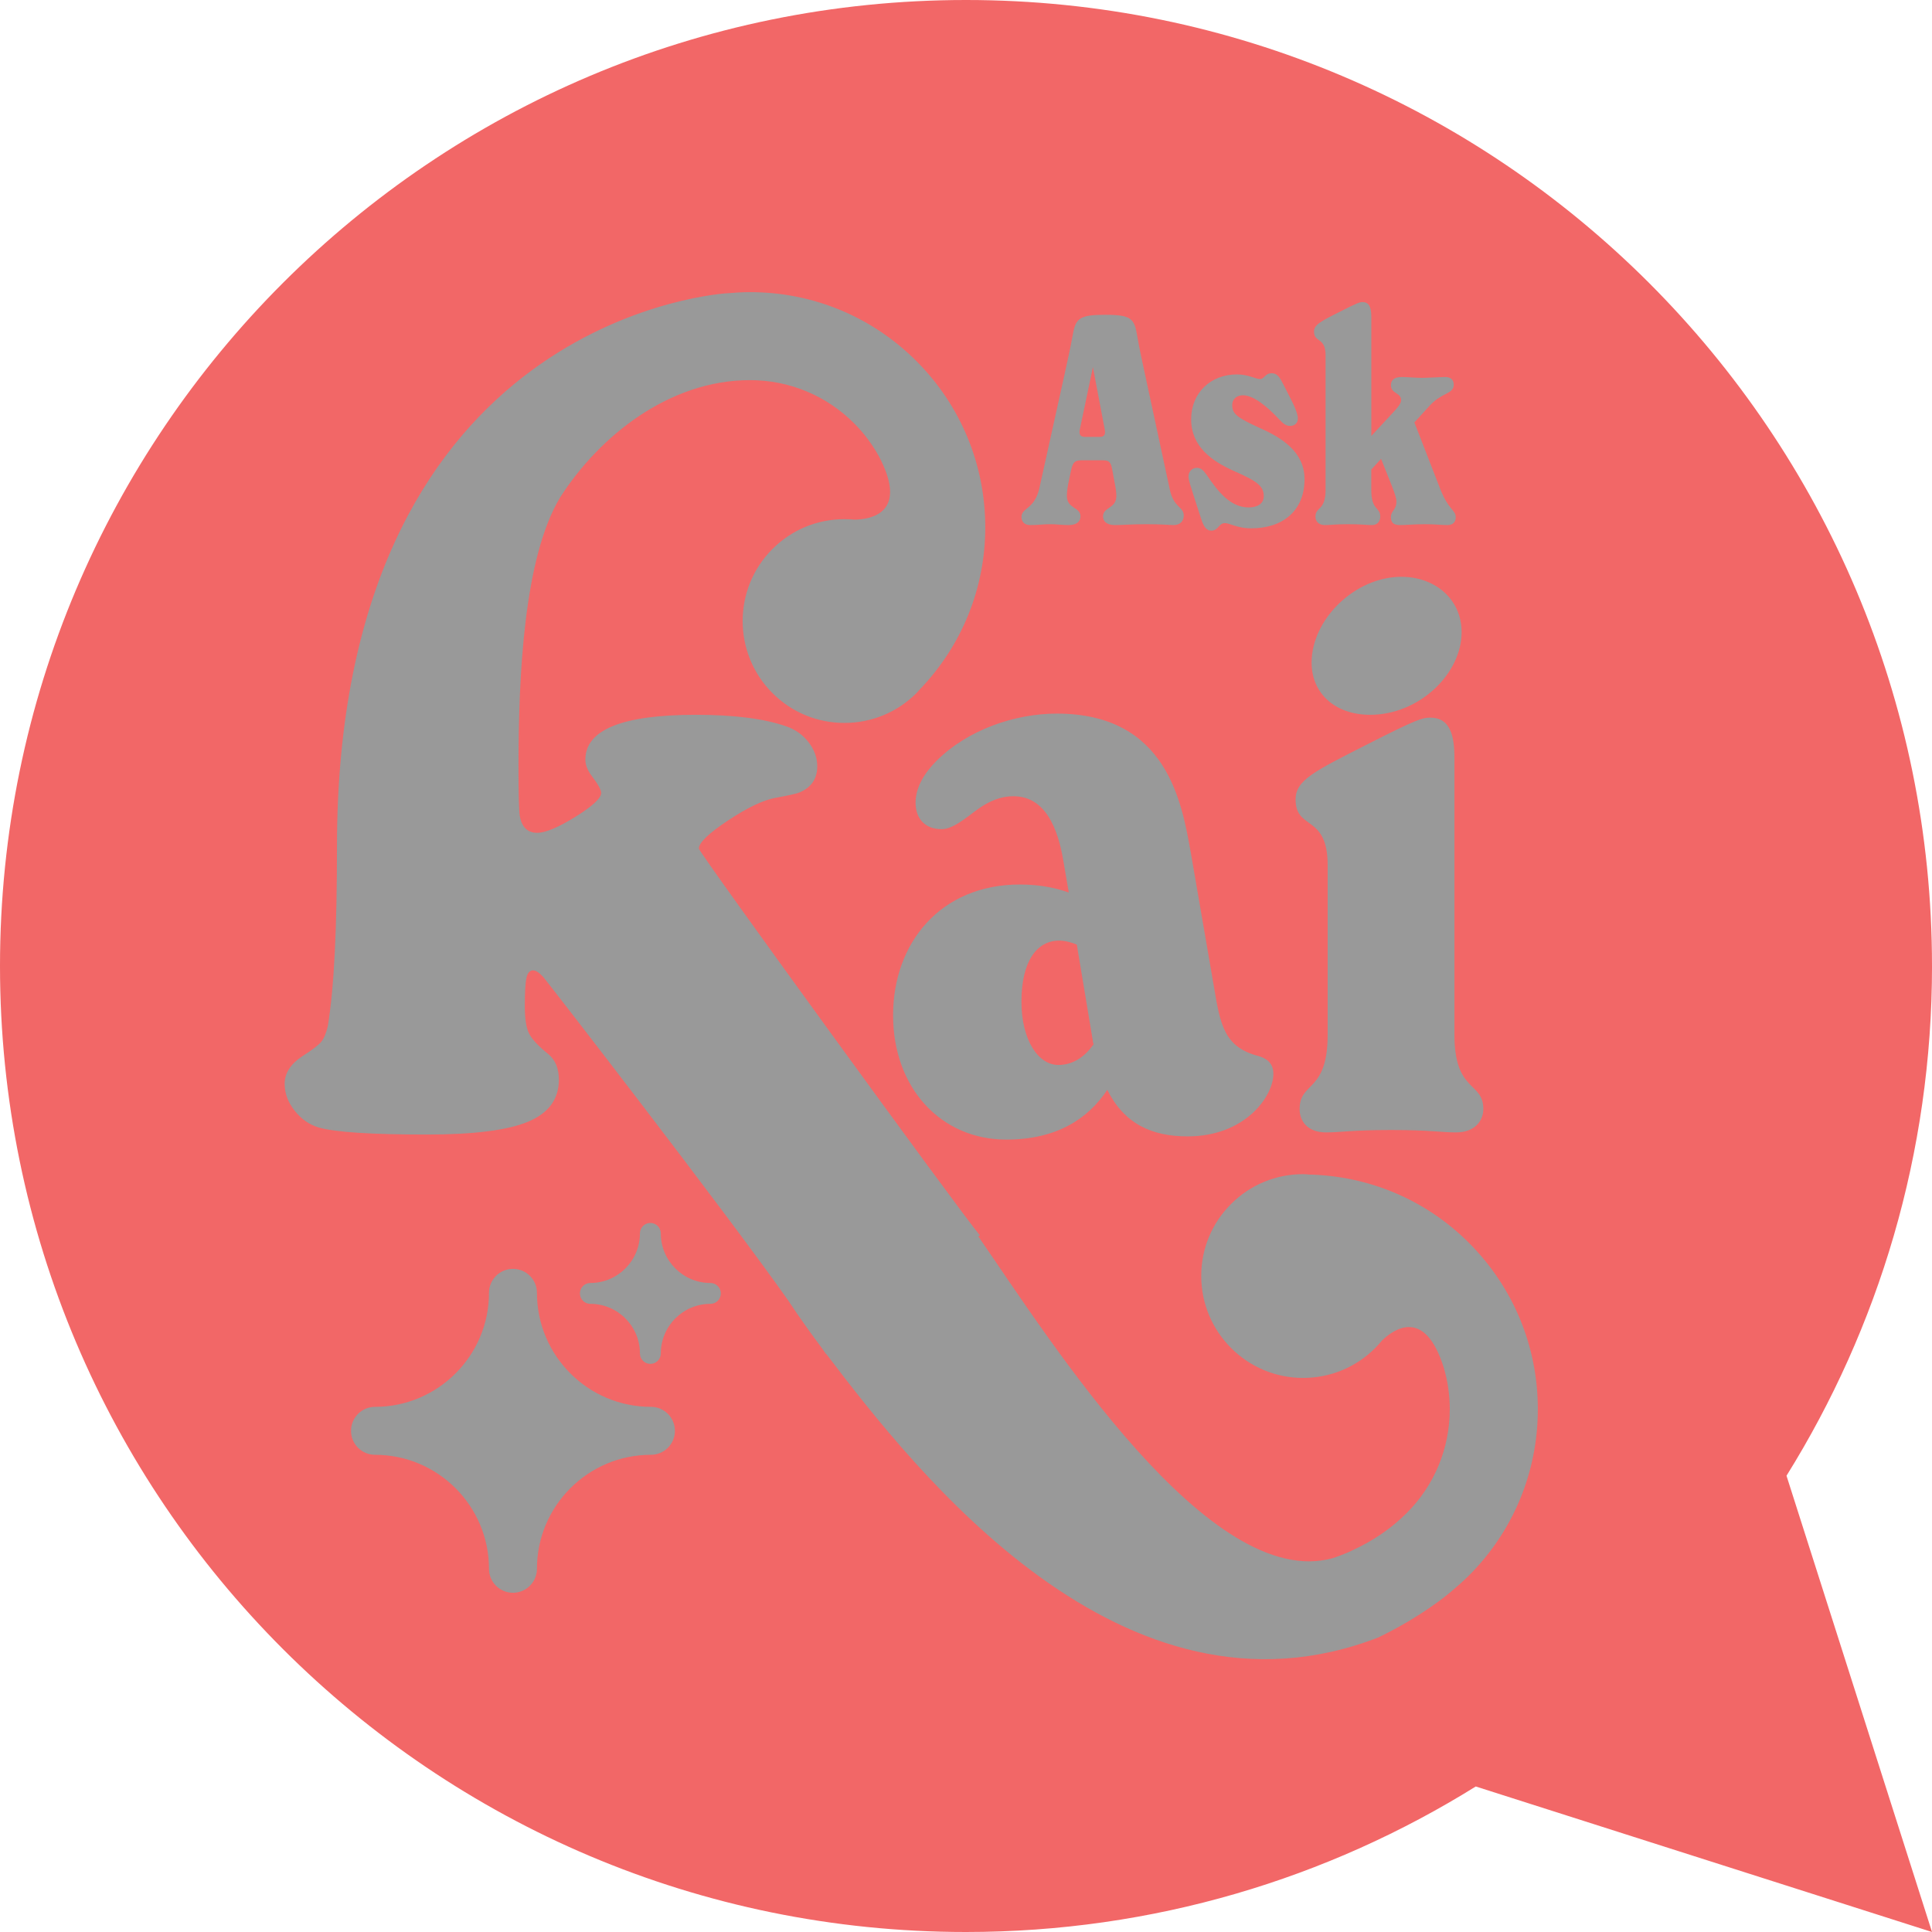
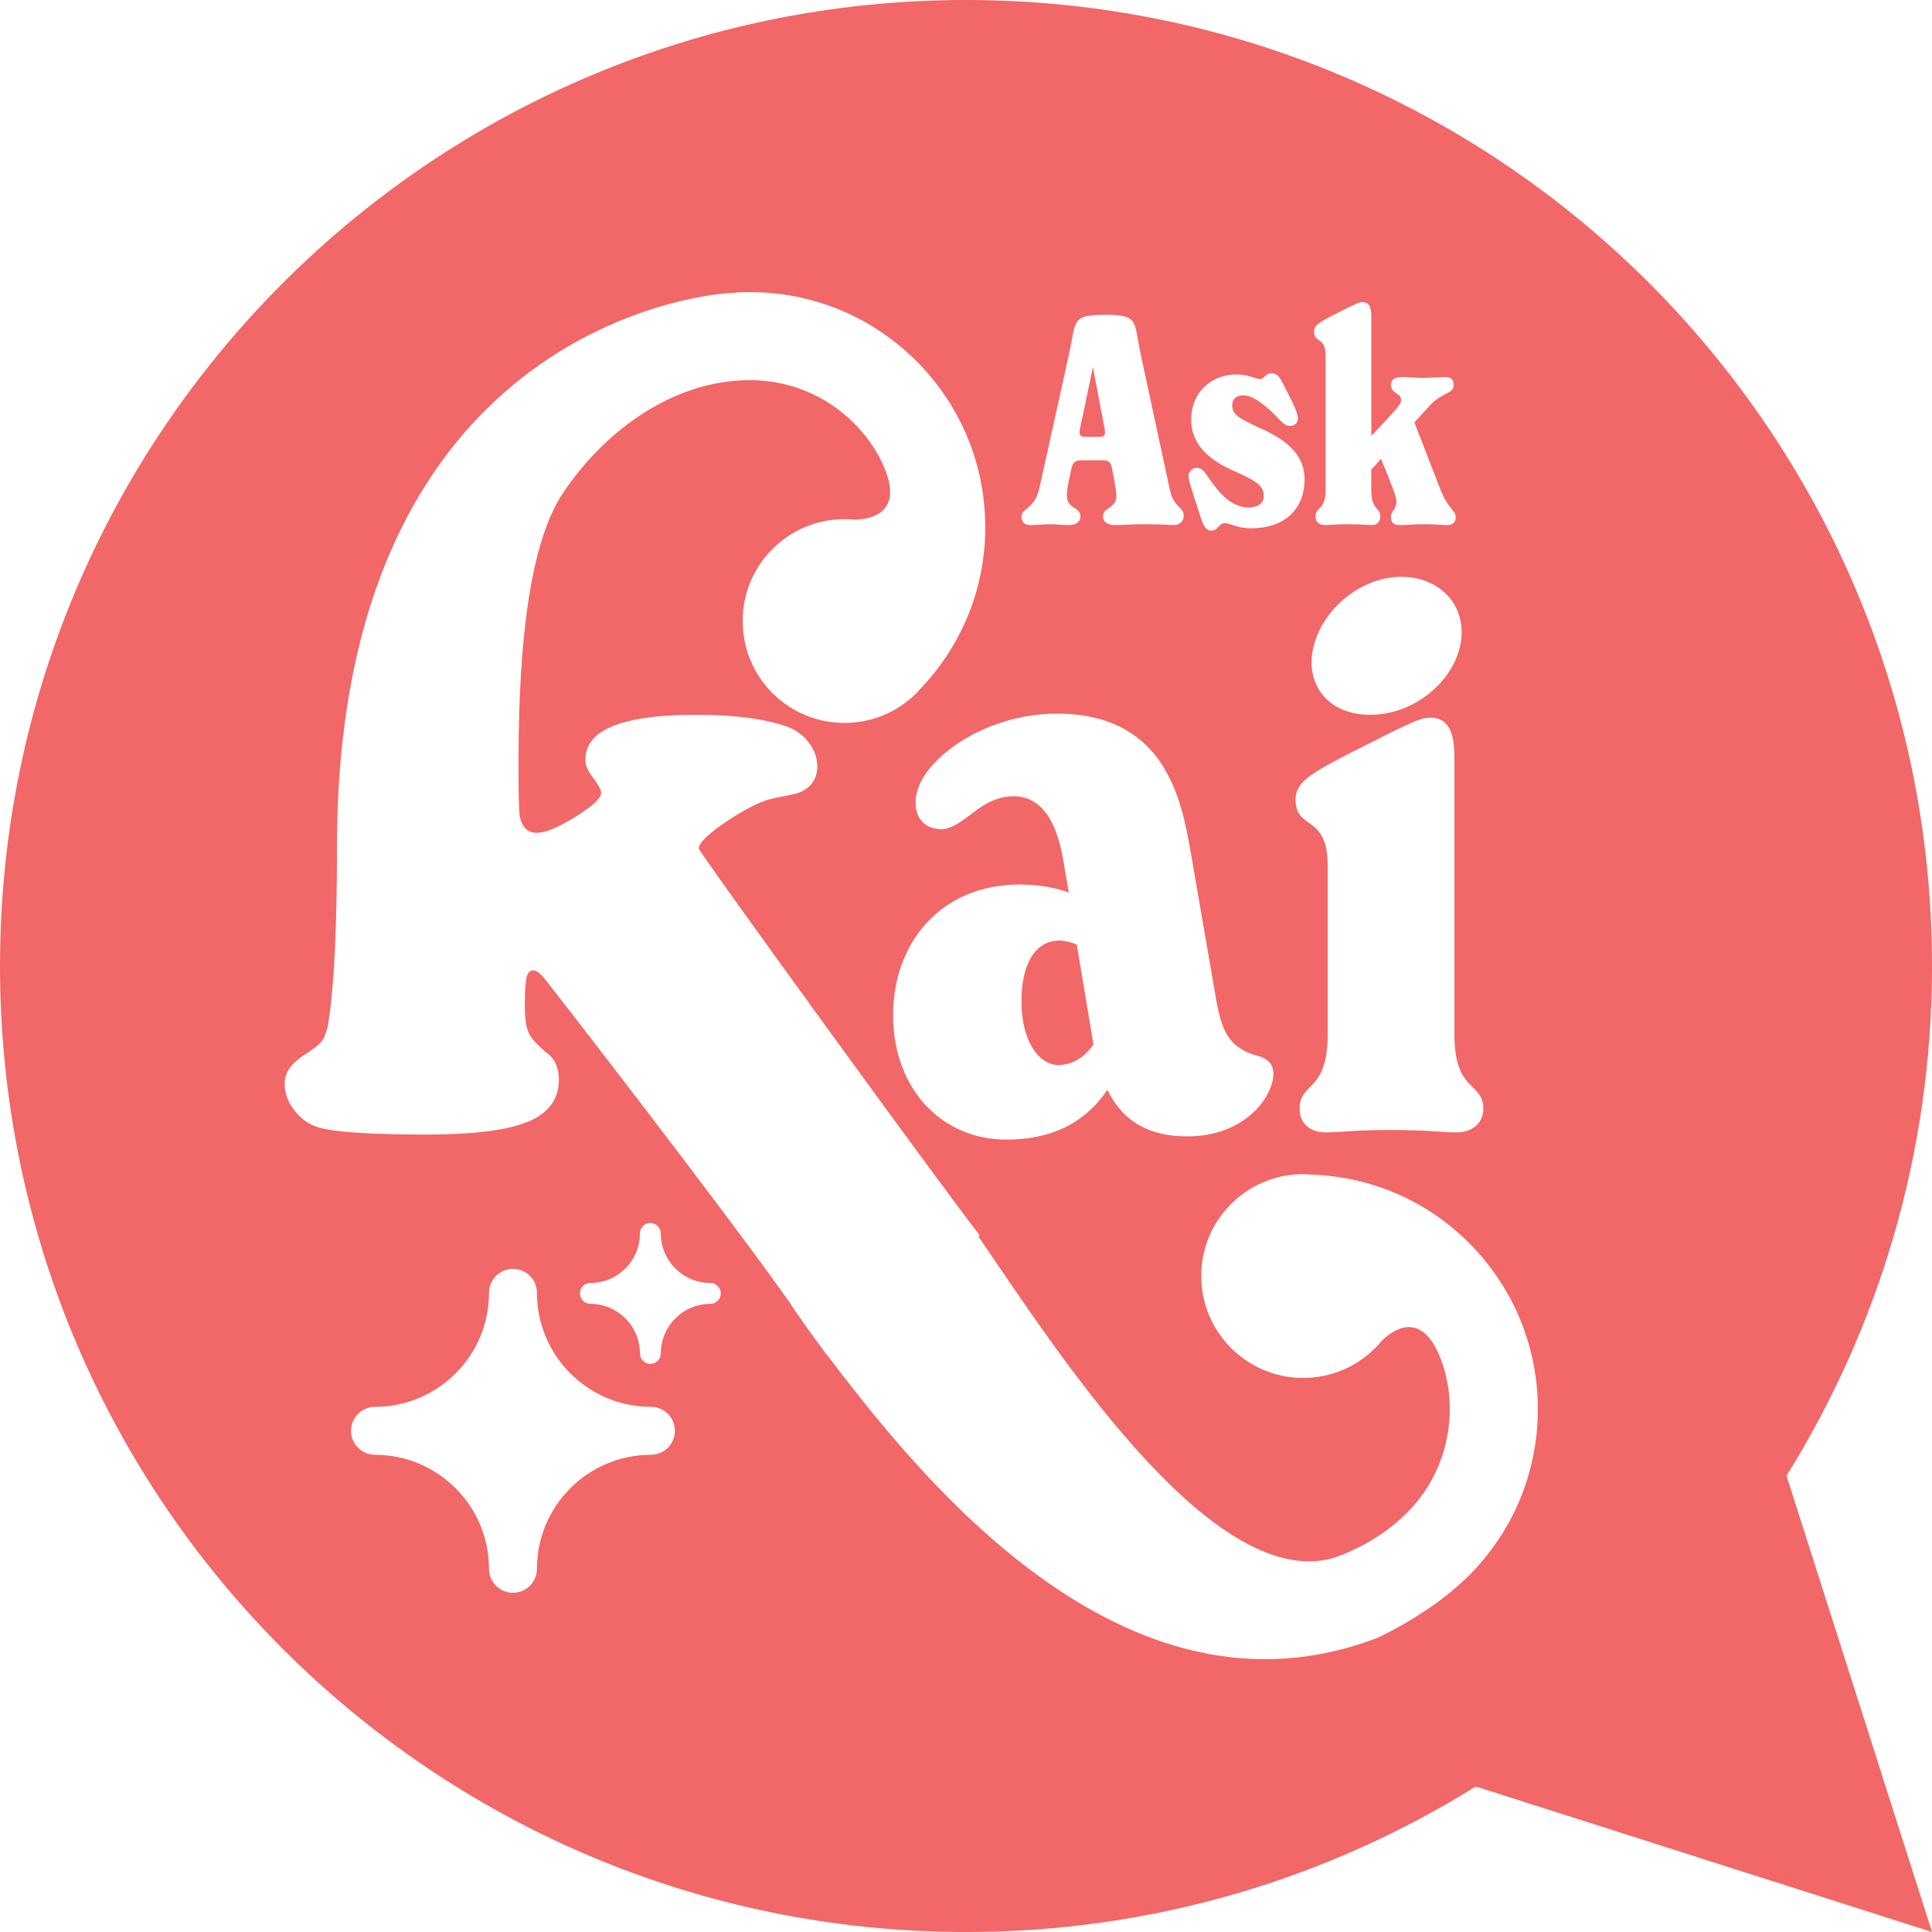
<svg xmlns="http://www.w3.org/2000/svg" width="100" height="100" version="1.1" viewBox="0 0 100 100">
  <defs>
    <style>
      .cls-1 {
-         opacity: .4;
-       }
- 
-       .cls-2 {
        fill: #f26767;
      }
    </style>
  </defs>
  <g>
    <g id="Layer_1">
-       <circle class="cls-1" cx="50" cy="50" r="43.623" />
-       <path class="cls-2" d="M54.781,55.123c.747,0,1.371-.416,1.827-1.079-.042-.085-.042-.125-.042-.166l-.83-4.984c-.291-.125-.622-.208-.913-.208-1.163,0-1.953,1.08-1.953,3.156,0,1.995.872,3.28,1.91,3.28Z" />
-       <path class="cls-2" d="M56.149,22.612h.779c.239,0,.299-.134.255-.374l-.614-3.234-.673,3.204c-.06.27.015.404.254.404Z" />
-       <path class="cls-2" d="M100,50C100,22.386,77.614-0,50-0S0,22.386,0,50s22.386,50,50,50c9.687,0,18.725-2.763,26.385-7.532l23.616,7.532-7.532-23.616c4.769-7.66,7.532-16.697,7.532-26.385ZM76.776,57.409c0,.582-.416,1.204-1.413,1.204-.747,0-1.369-.125-3.362-.125s-2.617.125-3.364.125c-.996,0-1.369-.622-1.369-1.204,0-1.454,1.452-.832,1.452-3.861v-8.764c0-2.658-1.66-1.785-1.66-3.405,0-.996.955-1.452,3.738-2.865,2.533-1.287,2.823-1.369,3.237-1.369,1.038,0,1.246.955,1.246,2.076v14.328c0,3.03,1.496,2.407,1.496,3.861ZM69.362,16.13c.913-.464,1.018-.494,1.167-.494.285,0,.45.195.45.748v6.183l1.137-1.227c.255-.27.404-.464.404-.629,0-.404-.524-.315-.524-.778,0-.27.18-.42.569-.42.209,0,.763.045,1.033.045.255,0,1.048-.045,1.197-.045.299,0,.449.15.449.39,0,.509-.599.389-1.242,1.092l-.794.869,1.332,3.428c.434,1.123.808,1.093.808,1.482,0,.255-.15.404-.434.404-.269,0-.629-.045-1.153-.045-.629,0-.943.045-1.288.045-.389,0-.479-.164-.479-.419,0-.329.285-.359.285-.808,0-.15-.075-.374-.21-.734l-.584-1.467-.508.554v1.048c0,1.093.464.868.464,1.392,0,.21-.12.434-.434.434-.269,0-.494-.045-1.213-.045-.718,0-.943.045-1.212.045-.359,0-.494-.225-.494-.434,0-.524.524-.299.524-1.392v-6.961c0-.958-.599-.644-.599-1.228,0-.344.329-.524,1.348-1.033ZM72.539,29.856c1.745,0,3.114,1.163,3.114,2.865,0,2.159-2.199,4.277-4.734,4.277-1.826,0-3.031-1.121-3.031-2.7,0-2.242,2.243-4.443,4.651-4.443ZM61.939,24.215c.225,0,.344.12.524.374.569.839,1.213,1.676,2.171,1.676.404,0,.778-.164.778-.583,0-.524-.344-.779-1.542-1.303-1.137-.509-2.216-1.257-2.216-2.679,0-1.362,1.004-2.32,2.366-2.32.599,0,.973.239,1.197.239.24,0,.24-.299.614-.299.284,0,.419.225.599.584l.449.883c.135.269.299.659.299.868,0,.24-.164.39-.404.39-.209,0-.359-.12-.554-.329-.659-.704-1.347-1.257-1.886-1.257-.285,0-.554.164-.554.509,0,.449.24.643,1.422,1.183,1.153.509,2.32,1.242,2.32,2.65,0,1.662-1.153,2.545-2.755,2.545-.734,0-1.108-.27-1.362-.27-.329,0-.344.39-.704.39-.329,0-.449-.359-.554-.689l-.345-1.063c-.164-.524-.284-.853-.284-1.048,0-.269.195-.449.419-.449ZM55.072,44.743c-.208-1.288-.705-3.53-2.615-3.53-1.038,0-1.787.622-2.284.998-.872.663-1.205.705-1.454.705-.79,0-1.329-.499-1.329-1.371,0-.788.456-1.535,1.08-2.159,1.62-1.62,4.069-2.45,6.228-2.45,5.731,0,6.478,4.651,6.935,7.183l1.204,6.977c.333,1.992.541,3.114,2.326,3.571.414.125.747.375.747.913,0,1.163-1.454,3.239-4.443,3.239-1.87,0-3.281-.663-4.154-2.407-.996,1.494-2.615,2.573-5.231,2.573-3.364,0-5.856-2.658-5.856-6.434,0-3.738,2.451-6.769,6.561-6.769,1.121,0,1.953.208,2.534.416l-.25-1.454ZM53.799,25.262l1.288-5.824c.15-.704.314-1.392.434-2.081.15-.869.329-1.063,1.677-1.063,1.362,0,1.512.195,1.662,1.078.089.569.374,1.857.419,2.066l1.273,5.914c.195.928.718.868.718,1.332,0,.269-.164.494-.539.494-.165,0-.569-.045-1.378-.045-.823,0-1.257.045-1.646.045-.359,0-.614-.15-.614-.449,0-.494.689-.39.689-1.063,0-.15-.03-.404-.075-.613l-.15-.808c-.075-.375-.195-.42-.509-.42h-1.078c-.315,0-.434.09-.524.479l-.15.719c-.059.284-.075.524-.075.643,0,.673.704.569.704,1.063,0,.285-.225.449-.613.449-.374,0-.599-.045-.928-.045-.434,0-.629.045-1.048.045-.255,0-.464-.12-.464-.419,0-.494.673-.374.928-1.497ZM33.692,75.3c-3.253,0-5.9,2.647-5.9,5.9,0,.685-.555,1.241-1.241,1.241s-1.241-.555-1.241-1.241c0-3.253-2.647-5.9-5.9-5.9-.685,0-1.241-.555-1.241-1.241s.555-1.241,1.241-1.241c3.253,0,5.9-2.647,5.9-5.901,0-.685.555-1.241,1.241-1.241s1.241.555,1.241,1.241c0,3.253,2.647,5.901,5.9,5.901.685,0,1.241.555,1.241,1.241s-.555,1.241-1.241,1.241ZM36.77,67.487c-1.416,0-2.567,1.152-2.567,2.567,0,.298-.242.54-.54.54s-.54-.242-.54-.54c0-1.416-1.152-2.567-2.567-2.567-.298,0-.54-.242-.54-.54s.242-.54.54-.54c1.416,0,2.567-1.152,2.567-2.567,0-.298.242-.54.54-.54s.54.242.54.54c0,1.416,1.152,2.567,2.567,2.567.298,0,.54.242.54.54s-.242.54-.54.54ZM76.033,81.546c-.274.274-.559.527-.85.773,0,0-.013.011-.031.025-.008.007-.015.013-.022.019-.27.233-1.599,1.33-3.783,2.389-13.239,5.133-23.941-8.576-28.575-14.667l-.011.009s-.091-.131-.249-.354c-1.094-1.461-1.697-2.404-1.697-2.404-3.317-4.702-12.541-16.596-12.695-16.766-.209-.229-.384-.343-.527-.343-.17,0-.286.128-.343.386-.057.259-.086.745-.086,1.462,0,.646.071,1.117.215,1.409.144.296.473.649.989,1.066.372.301.559.745.559,1.333,0,1.007-.53,1.731-1.59,2.175-1.064.444-2.811.666-5.249.666-2.867,0-4.73-.121-5.591-.365-.488-.144-.903-.435-1.247-.872-.347-.437-.516-.899-.516-1.386,0-.548.3-1.021.903-1.423.515-.328.845-.579.989-.752.14-.17.256-.443.342-.816.331-2.007.474-5.105.474-9.293,0-26.677,18.888-28.54,20.164-28.637h.03c.022-.003.038-.003.038-.003.379-.034.759-.056,1.146-.056,3.253,0,6.309,1.266,8.611,3.566,2.299,2.302,3.566,5.358,3.566,8.61,0,3.156-1.213,6.128-3.403,8.403-.053.059-.099.117-.155.173-.998.997-2.322,1.545-3.731,1.545s-2.731-.548-3.727-1.545c-2.055-2.055-2.055-5.401,0-7.456.996-.996,2.319-1.545,3.728-1.545.174,0,.35.007.525.025.848-.015,2.807-.343,1.26-3.276-.345-.62-.771-1.198-1.288-1.713-1.438-1.438-3.35-2.232-5.387-2.232-4.192,0-7.803,2.904-9.829,6.074-1.871,3.106-2.153,9.2-2.153,13.915,0,1.448.022,2.302.065,2.559.101.587.401.882.903.882.431,0,1.087-.277,1.977-.827.888-.553,1.334-.965,1.334-1.237,0-.158-.159-.446-.474-.861-.23-.301-.343-.587-.343-.861,0-1.548,1.908-2.322,5.721-2.322,1.981,0,3.542.2,4.688.602.459.157.84.429,1.142.816.3.387.451.804.451,1.248,0,.645-.308,1.097-.925,1.355-.128.057-.545.15-1.247.279-.63.116-1.446.506-2.45,1.172-1.006.668-1.507,1.15-1.507,1.453,0,.2,13.496,18.772,14.546,20.017l-.078.06c3.764,5.454,11.972,18.445,18.361,16.645.198-.068.395-.139.589-.218.125-.057.255-.1.378-.168,1.037-.471,2.005-1.104,2.84-1.941,1.44-1.436,2.232-3.351,2.232-5.387,0-.729-.106-1.439-.304-2.12-.979-3.166-2.596-2.014-3.207-1.424-.11.135-.228.265-.353.391-.995.995-2.319,1.543-3.73,1.543-2.905,0-5.27-2.367-5.27-5.274-.001-1.41.546-2.732,1.543-3.728.996-.996,2.321-1.545,3.731-1.545.079,0,.157.008.233.011v0h0l.001.007c3.159.06,6.117,1.306,8.348,3.538,2.297,2.299,3.566,5.356,3.566,8.608s-1.269,6.312-3.566,8.611Z" />
+       <g id="Layer_1-2" data-name="Layer_1">
+         <path class="cls-1" d="M54.781,55.123c.747,0,1.371-.416,1.827-1.079-.042-.085-.042-.125-.042-.166l-.83-4.984c-.291-.125-.622-.208-.913-.208-1.163,0-1.953,1.08-1.953,3.156,0,1.995.872,3.28,1.91,3.28h0Z" />
+         <path class="cls-1" d="M56.149,22.612h.779c.239,0,.299-.134.255-.374l-.614-3.234-.673,3.204c-.06.27.015.404.254.404Z" />
+         <path class="cls-1" d="M100,50C100,22.386,77.614,0,50,0S0,22.386,0,50s22.386,50,50,50c9.687,0,18.725-2.763,26.385-7.532l23.616,7.532-7.532-23.616c4.769-7.66,7.532-16.697,7.532-26.385h0ZM76.776,57.409c0,.582-.416,1.204-1.413,1.204-.747,0-1.369-.125-3.362-.125s-2.617.125-3.364.125c-.996,0-1.369-.622-1.369-1.204,0-1.454,1.452-.832,1.452-3.861v-8.764c0-2.658-1.66-1.785-1.66-3.405,0-.996.955-1.452,3.738-2.865,2.533-1.287,2.823-1.369,3.237-1.369,1.038,0,1.246.955,1.246,2.076v14.328c0,3.03,1.496,2.407,1.496,3.861h0ZM69.362,16.13c.913-.464,1.018-.494,1.167-.494.285,0,.45.195.45.748v6.183l1.137-1.227c.255-.27.404-.464.404-.629,0-.404-.524-.315-.524-.778,0-.27.18-.42.569-.42.209,0,.763.045,1.033.045.255,0,1.048-.045,1.197-.045.299,0,.449.15.449.39,0,.509-.599.389-1.242,1.092l-.794.869,1.332,3.428c.434,1.123.808,1.093.808,1.482,0,.255-.15.404-.434.404-.269,0-.629-.045-1.153-.045-.629,0-.943.045-1.288.045-.389,0-.479-.164-.479-.419,0-.329.285-.359.285-.808,0-.15-.075-.374-.21-.734l-.584-1.467-.508.554v1.048c0,1.093.464.868.464,1.392,0,.21-.12.434-.434.434-.269,0-.494-.045-1.213-.045-.718,0-.943.045-1.212.045-.359,0-.494-.225-.494-.434,0-.524.524-.299.524-1.392v-6.961c0-.958-.599-.644-.599-1.228,0-.344.329-.524,1.348-1.033h0ZM72.539,29.856c1.745,0,3.114,1.163,3.114,2.865,0,2.159-2.199,4.277-4.734,4.277-1.826,0-3.031-1.121-3.031-2.7,0-2.242,2.243-4.443,4.651-4.443ZM61.939,24.215c.225,0,.344.12.524.374.569.839,1.213,1.676,2.171,1.676.404,0,.778-.164.778-.583,0-.524-.344-.779-1.542-1.303-1.137-.509-2.216-1.257-2.216-2.679,0-1.362,1.004-2.32,2.366-2.32.599,0,.973.239,1.197.239.24,0,.24-.299.614-.299.284,0,.419.225.599.584l.449.883c.135.269.299.659.299.868,0,.24-.164.39-.404.39-.209,0-.359-.12-.554-.329-.659-.704-1.347-1.257-1.886-1.257-.285,0-.554.164-.554.509,0,.449.24.643,1.422,1.183,1.153.509,2.32,1.242,2.32,2.65,0,1.662-1.153,2.545-2.755,2.545-.734,0-1.108-.27-1.362-.27-.329,0-.344.39-.704.39-.329,0-.449-.359-.554-.689l-.345-1.063c-.164-.524-.284-.853-.284-1.048,0-.269.195-.449.419-.449h0ZM55.072,44.743c-.208-1.288-.705-3.53-2.615-3.53-1.038,0-1.787.622-2.284.998-.872.663-1.205.705-1.454.705-.79,0-1.329-.499-1.329-1.371,0-.788.456-1.535,1.08-2.159,1.62-1.62,4.069-2.45,6.228-2.45,5.731,0,6.478,4.651,6.935,7.183l1.204,6.977c.333,1.992.541,3.114,2.326,3.571.414.125.747.375.747.913,0,1.163-1.454,3.239-4.443,3.239-1.87,0-3.281-.663-4.154-2.407-.996,1.494-2.615,2.573-5.231,2.573-3.364,0-5.856-2.658-5.856-6.434,0-3.738,2.451-6.769,6.561-6.769,1.121,0,1.953.208,2.534.416l-.25-1.454h0ZM53.799,25.262l1.288-5.824c.15-.704.314-1.392.434-2.081.15-.869.329-1.063,1.677-1.063,1.362,0,1.512.195,1.662,1.078.089.569.374,1.857.419,2.066l1.273,5.914c.195.928.718.868.718,1.332,0,.269-.164.494-.539.494-.165,0-.569-.045-1.378-.045-.823,0-1.257.045-1.646.045-.359,0-.614-.15-.614-.449,0-.494.689-.39.689-1.063,0-.15-.03-.404-.075-.613l-.15-.808c-.075-.375-.195-.42-.509-.42h-1.078c-.315,0-.434.09-.524.479l-.15.719c-.059.284-.075.524-.075.643,0,.673.704.569.704,1.063,0,.285-.225.449-.613.449-.374,0-.599-.045-.928-.045-.434,0-.629.045-1.048.045-.255,0-.464-.12-.464-.419,0-.494.673-.374.928-1.497ZM33.692,75.3c-3.253,0-5.9,2.647-5.9,5.9,0,.685-.555,1.241-1.241,1.241s-1.241-.555-1.241-1.241c0-3.253-2.647-5.9-5.9-5.9-.685,0-1.241-.555-1.241-1.241s.555-1.241,1.241-1.241c3.253,0,5.9-2.647,5.9-5.901,0-.685.555-1.241,1.241-1.241s1.241.555,1.241,1.241c0,3.253,2.647,5.901,5.9,5.901.685,0,1.241.555,1.241,1.241s-.555,1.241-1.241,1.241ZM36.77,67.487c-1.416,0-2.567,1.152-2.567,2.567,0,.298-.242.54-.54.54s-.54-.242-.54-.54c0-1.416-1.152-2.567-2.567-2.567-.298,0-.54-.242-.54-.54s.242-.54.54-.54c1.416,0,2.567-1.152,2.567-2.567,0-.298.242-.54.54-.54s.54.242.54.54c0,1.416,1.152,2.567,2.567,2.567.298,0,.54.242.54.54s-.242.54-.54.54ZM76.033,81.546c-.274.274-.559.527-.85.773,0,0-.013.011-.031.025-.008.007-.015.013-.022.019-.27.233-1.599,1.33-3.783,2.389-13.239,5.133-23.941-8.576-28.575-14.667l-.011.009s-.091-.131-.249-.354c-1.094-1.461-1.697-2.404-1.697-2.404-3.317-4.702-12.541-16.596-12.695-16.766-.209-.229-.384-.343-.527-.343-.17,0-.286.128-.343.386-.057.259-.086.745-.086,1.462,0,.646.071,1.117.215,1.409.144.296.473.649.989,1.066.372.301.559.745.559,1.333,0,1.007-.53,1.731-1.59,2.175-1.064.444-2.811.666-5.249.666-2.867,0-4.73-.121-5.591-.365-.488-.144-.903-.435-1.247-.872-.347-.437-.516-.899-.516-1.386,0-.548.3-1.021.903-1.423.515-.328.845-.579.989-.752.14-.17.256-.443.342-.816.331-2.007.474-5.105.474-9.293,0-26.677,18.888-28.54,20.164-28.637h.03c.022-.003.038-.003.038-.003.379-.034.759-.056,1.146-.056,3.253,0,6.309,1.266,8.611,3.566,2.299,2.302,3.566,5.358,3.566,8.61,0,3.156-1.213,6.128-3.403,8.403-.053.059-.099.117-.155.173-.998.997-2.322,1.545-3.731,1.545s-2.731-.548-3.727-1.545c-2.055-2.055-2.055-5.401,0-7.456.996-.996,2.319-1.545,3.728-1.545.174,0,.35.007.525.025.848-.015,2.807-.343,1.26-3.276-.345-.62-.771-1.198-1.288-1.713-1.438-1.438-3.35-2.232-5.387-2.232-4.192,0-7.803,2.904-9.829,6.074-1.871,3.106-2.153,9.2-2.153,13.915,0,1.448.022,2.302.065,2.559.101.587.401.882.903.882.431,0,1.087-.277,1.977-.827.888-.553,1.334-.965,1.334-1.237,0-.158-.159-.446-.474-.861-.23-.301-.343-.587-.343-.861,0-1.548,1.908-2.322,5.721-2.322,1.981,0,3.542.2,4.688.602.459.157.84.429,1.142.816.3.387.451.804.451,1.248,0,.645-.308,1.097-.925,1.355-.128.057-.545.15-1.247.279-.63.116-1.446.506-2.45,1.172-1.006.668-1.507,1.15-1.507,1.453,0,.2,13.496,18.772,14.546,20.017l-.078.06c3.764,5.454,11.972,18.445,18.361,16.645.198-.068.395-.139.589-.218.125-.057.255-.1.378-.168,1.037-.471,2.005-1.104,2.84-1.941,1.44-1.436,2.232-3.351,2.232-5.387,0-.729-.106-1.439-.304-2.12-.979-3.166-2.596-2.014-3.207-1.424-.11.135-.228.265-.353.391-.995.995-2.319,1.543-3.73,1.543-2.905,0-5.27-2.367-5.27-5.274-.001-1.41.546-2.732,1.543-3.728.996-.996,2.321-1.545,3.731-1.545.079,0,.157.008.233.011v0h0l.001.007c3.159.06,6.117,1.306,8.348,3.538,2.297,2.299,3.566,5.356,3.566,8.608s-1.269,6.312-3.566,8.611v0Z" />
+       </g>
    </g>
  </g>
</svg>
